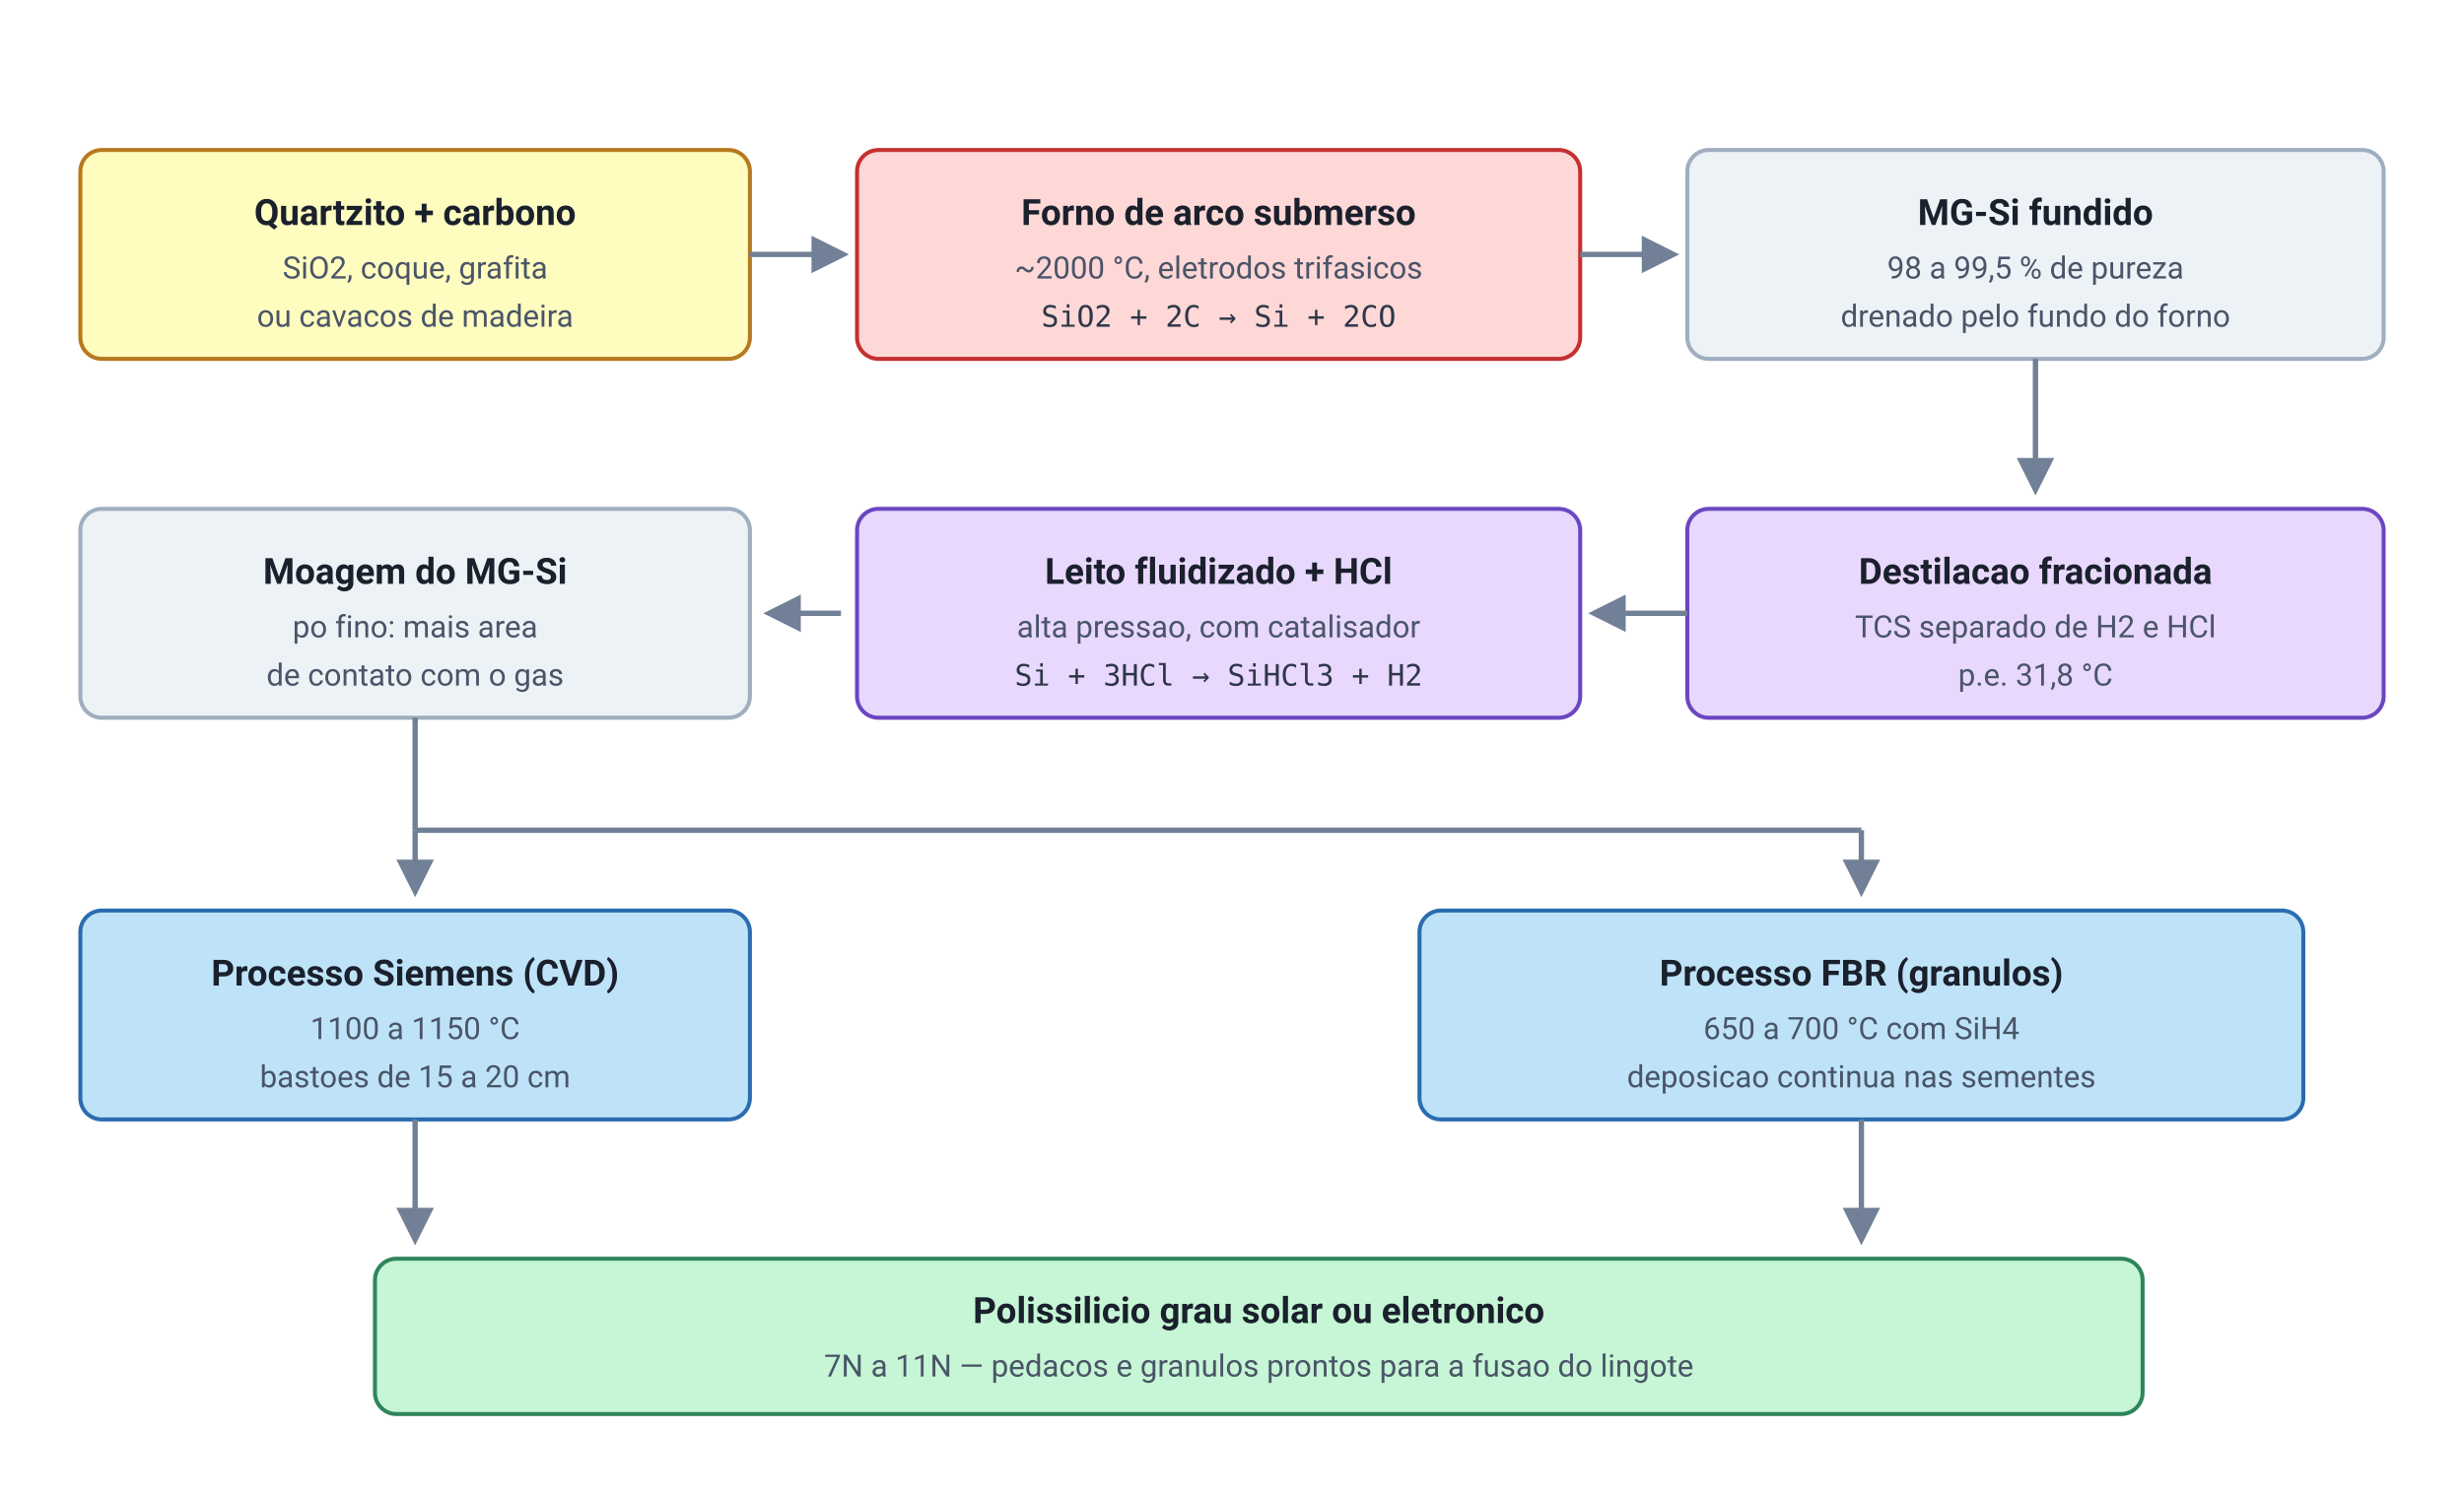
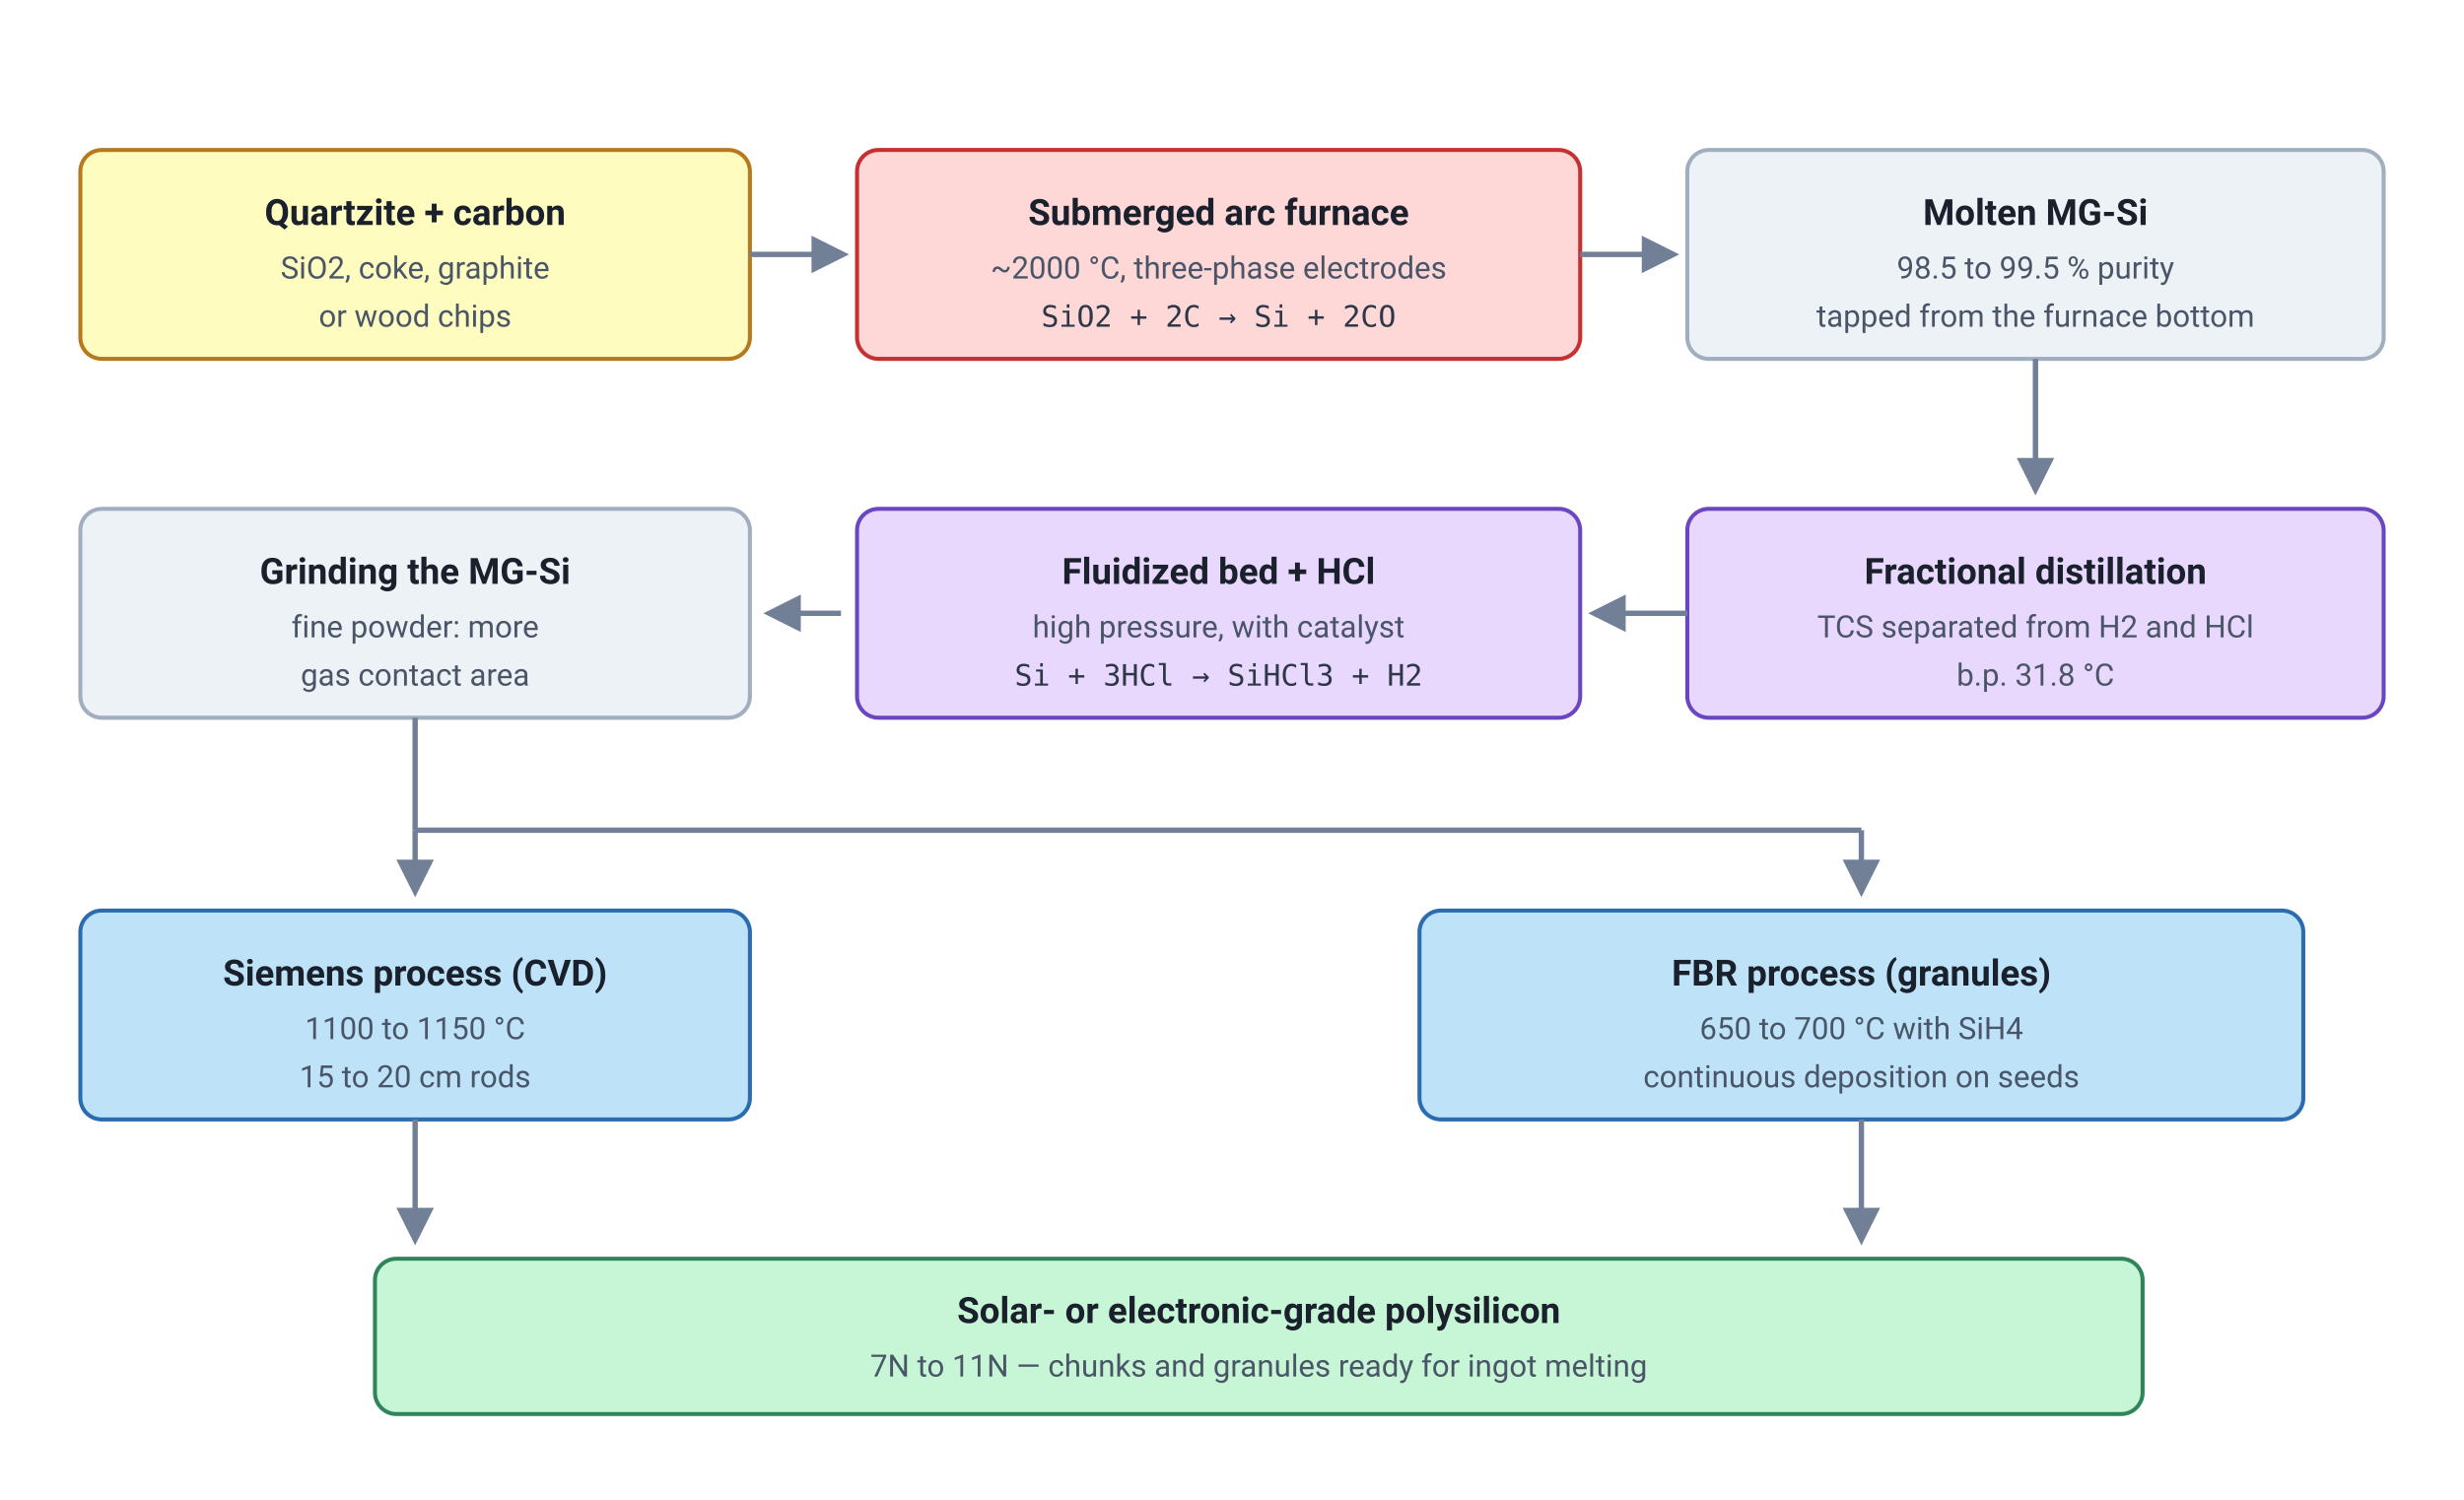
<svg xmlns="http://www.w3.org/2000/svg" width="920" height="560" viewBox="0 0 920 560" role="img">
  <defs>
    <marker id="poliArrow" markerWidth="7" markerHeight="7" refX="5.5" refY="3.5" orient="auto">
      <path d="M0,0 L7,3.5 L0,7 z" fill="#718096" />
    </marker>
  </defs>
  <style>
    .t { font: 600 13.5px system-ui, -apple-system, "Segoe UI", Roboto, sans-serif; fill: #1a202c; }
    .s { font: 11.5px system-ui, -apple-system, "Segoe UI", Roboto, sans-serif; fill: #4a5568; }
    .eq { font: 11px ui-monospace, SFMono-Regular, Menlo, Consolas, monospace; fill: #2d3748; }
    .feed { fill: #fefcbf; stroke: #b7791f; stroke-width: 1.5; }
    .heat { fill: #fed7d7; stroke: #c53030; stroke-width: 1.5; }
    .solid { fill: #edf2f7; stroke: #a0aec0; stroke-width: 1.5; }
    .chem { fill: #e9d8fd; stroke: #6b46c1; stroke-width: 1.5; }
    .dep { fill: #bee3f8; stroke: #2b6cb0; stroke-width: 1.5; }
    .out { fill: #c6f6d5; stroke: #2f855a; stroke-width: 1.5; }
    .flow { stroke: #718096; stroke-width: 2; fill: none; }
  </style>
  <rect class="feed" x="30" y="56" width="250" height="78" rx="8" />
-   <text class="t" x="155" y="84" text-anchor="middle">Quartzito + carbono</text>
-   <text class="s" x="155" y="104" text-anchor="middle">SiO2, coque, grafita</text>
-   <text class="s" x="155" y="122" text-anchor="middle">ou cavacos de madeira</text>
+   <text class="t" x="155" y="84" text-anchor="middle">Quartzite + carbon</text>
+   <text class="s" x="155" y="104" text-anchor="middle">SiO2, coke, graphite</text>
+   <text class="s" x="155" y="122" text-anchor="middle">or wood chips</text>
  <path class="flow" d="M280,95 L314,95" marker-end="url(#poliArrow)" />
  <rect class="heat" x="320" y="56" width="270" height="78" rx="8" />
-   <text class="t" x="455" y="84" text-anchor="middle">Forno de arco submerso</text>
-   <text class="s" x="455" y="104" text-anchor="middle">~2000 °C, eletrodos trifasicos</text>
+   <text class="t" x="455" y="84" text-anchor="middle">Submerged arc furnace</text>
+   <text class="s" x="455" y="104" text-anchor="middle">~2000 °C, three-phase electrodes</text>
  <text class="eq" x="455" y="122" text-anchor="middle">SiO2 + 2C → Si + 2CO</text>
  <path class="flow" d="M590,95 L624,95" marker-end="url(#poliArrow)" />
  <rect class="solid" x="630" y="56" width="260" height="78" rx="8" />
-   <text class="t" x="760" y="84" text-anchor="middle">MG-Si fundido</text>
-   <text class="s" x="760" y="104" text-anchor="middle">98 a 99,5 % de pureza</text>
-   <text class="s" x="760" y="122" text-anchor="middle">drenado pelo fundo do forno</text>
+   <text class="t" x="760" y="84" text-anchor="middle">Molten MG-Si</text>
+   <text class="s" x="760" y="104" text-anchor="middle">98.5 to 99.5 % purity</text>
+   <text class="s" x="760" y="122" text-anchor="middle">tapped from the furnace bottom</text>
  <path class="flow" d="M760,134 L760,182" marker-end="url(#poliArrow)" />
  <rect class="chem" x="630" y="190" width="260" height="78" rx="8" />
-   <text class="t" x="760" y="218" text-anchor="middle">Destilacao fracionada</text>
-   <text class="s" x="760" y="238" text-anchor="middle">TCS separado de H2 e HCl</text>
-   <text class="s" x="760" y="256" text-anchor="middle">p.e. 31,8 °C</text>
+   <text class="t" x="760" y="218" text-anchor="middle">Fractional distillation</text>
+   <text class="s" x="760" y="238" text-anchor="middle">TCS separated from H2 and HCl</text>
+   <text class="s" x="760" y="256" text-anchor="middle">b.p. 31.8 °C</text>
  <path class="flow" d="M630,229 L596,229" marker-end="url(#poliArrow)" />
  <rect class="chem" x="320" y="190" width="270" height="78" rx="8" />
-   <text class="t" x="455" y="218" text-anchor="middle">Leito fluidizado + HCl</text>
-   <text class="s" x="455" y="238" text-anchor="middle">alta pressao, com catalisador</text>
+   <text class="t" x="455" y="218" text-anchor="middle">Fluidized bed + HCl</text>
+   <text class="s" x="455" y="238" text-anchor="middle">high pressure, with catalyst</text>
  <text class="eq" x="455" y="256" text-anchor="middle">Si + 3HCl → SiHCl3 + H2</text>
  <path class="flow" d="M314,229 L288,229" marker-end="url(#poliArrow)" />
  <rect class="solid" x="30" y="190" width="250" height="78" rx="8" />
-   <text class="t" x="155" y="218" text-anchor="middle">Moagem do MG-Si</text>
-   <text class="s" x="155" y="238" text-anchor="middle">po fino: mais area</text>
-   <text class="s" x="155" y="256" text-anchor="middle">de contato com o gas</text>
+   <text class="t" x="155" y="218" text-anchor="middle">Grinding the MG-Si</text>
+   <text class="s" x="155" y="238" text-anchor="middle">fine powder: more</text>
+   <text class="s" x="155" y="256" text-anchor="middle">gas contact area</text>
  <path class="flow" d="M155,268 L155,310" />
  <path class="flow" d="M155,310 L695,310" />
  <path class="flow" d="M155,310 L155,332" marker-end="url(#poliArrow)" />
  <path class="flow" d="M695,310 L695,332" marker-end="url(#poliArrow)" />
  <rect class="dep" x="30" y="340" width="250" height="78" rx="8" />
-   <text class="t" x="155" y="368" text-anchor="middle">Processo Siemens (CVD)</text>
-   <text class="s" x="155" y="388" text-anchor="middle">1100 a 1150 °C</text>
-   <text class="s" x="155" y="406" text-anchor="middle">bastoes de 15 a 20 cm</text>
+   <text class="t" x="155" y="368" text-anchor="middle">Siemens process (CVD)</text>
+   <text class="s" x="155" y="388" text-anchor="middle">1100 to 1150 °C</text>
+   <text class="s" x="155" y="406" text-anchor="middle">15 to 20 cm rods</text>
  <rect class="dep" x="530" y="340" width="330" height="78" rx="8" />
-   <text class="t" x="695" y="368" text-anchor="middle">Processo FBR (granulos)</text>
-   <text class="s" x="695" y="388" text-anchor="middle">650 a 700 °C com SiH4</text>
-   <text class="s" x="695" y="406" text-anchor="middle">deposicao continua nas sementes</text>
+   <text class="t" x="695" y="368" text-anchor="middle">FBR process (granules)</text>
+   <text class="s" x="695" y="388" text-anchor="middle">650 to 700 °C with SiH4</text>
+   <text class="s" x="695" y="406" text-anchor="middle">continuous deposition on seeds</text>
  <path class="flow" d="M155,418 L155,462" marker-end="url(#poliArrow)" />
  <path class="flow" d="M695,418 L695,462" marker-end="url(#poliArrow)" />
  <rect class="out" x="140" y="470" width="660" height="58" rx="8" />
-   <text class="t" x="470" y="494" text-anchor="middle">Polissilicio grau solar ou eletronico</text>
-   <text class="s" x="470" y="514" text-anchor="middle">7N a 11N — pedacos e granulos prontos para a fusao do lingote</text>
+   <text class="t" x="470" y="494" text-anchor="middle">Solar- or electronic-grade polysilicon</text>
+   <text class="s" x="470" y="514" text-anchor="middle">7N to 11N — chunks and granules ready for ingot melting</text>
</svg>
